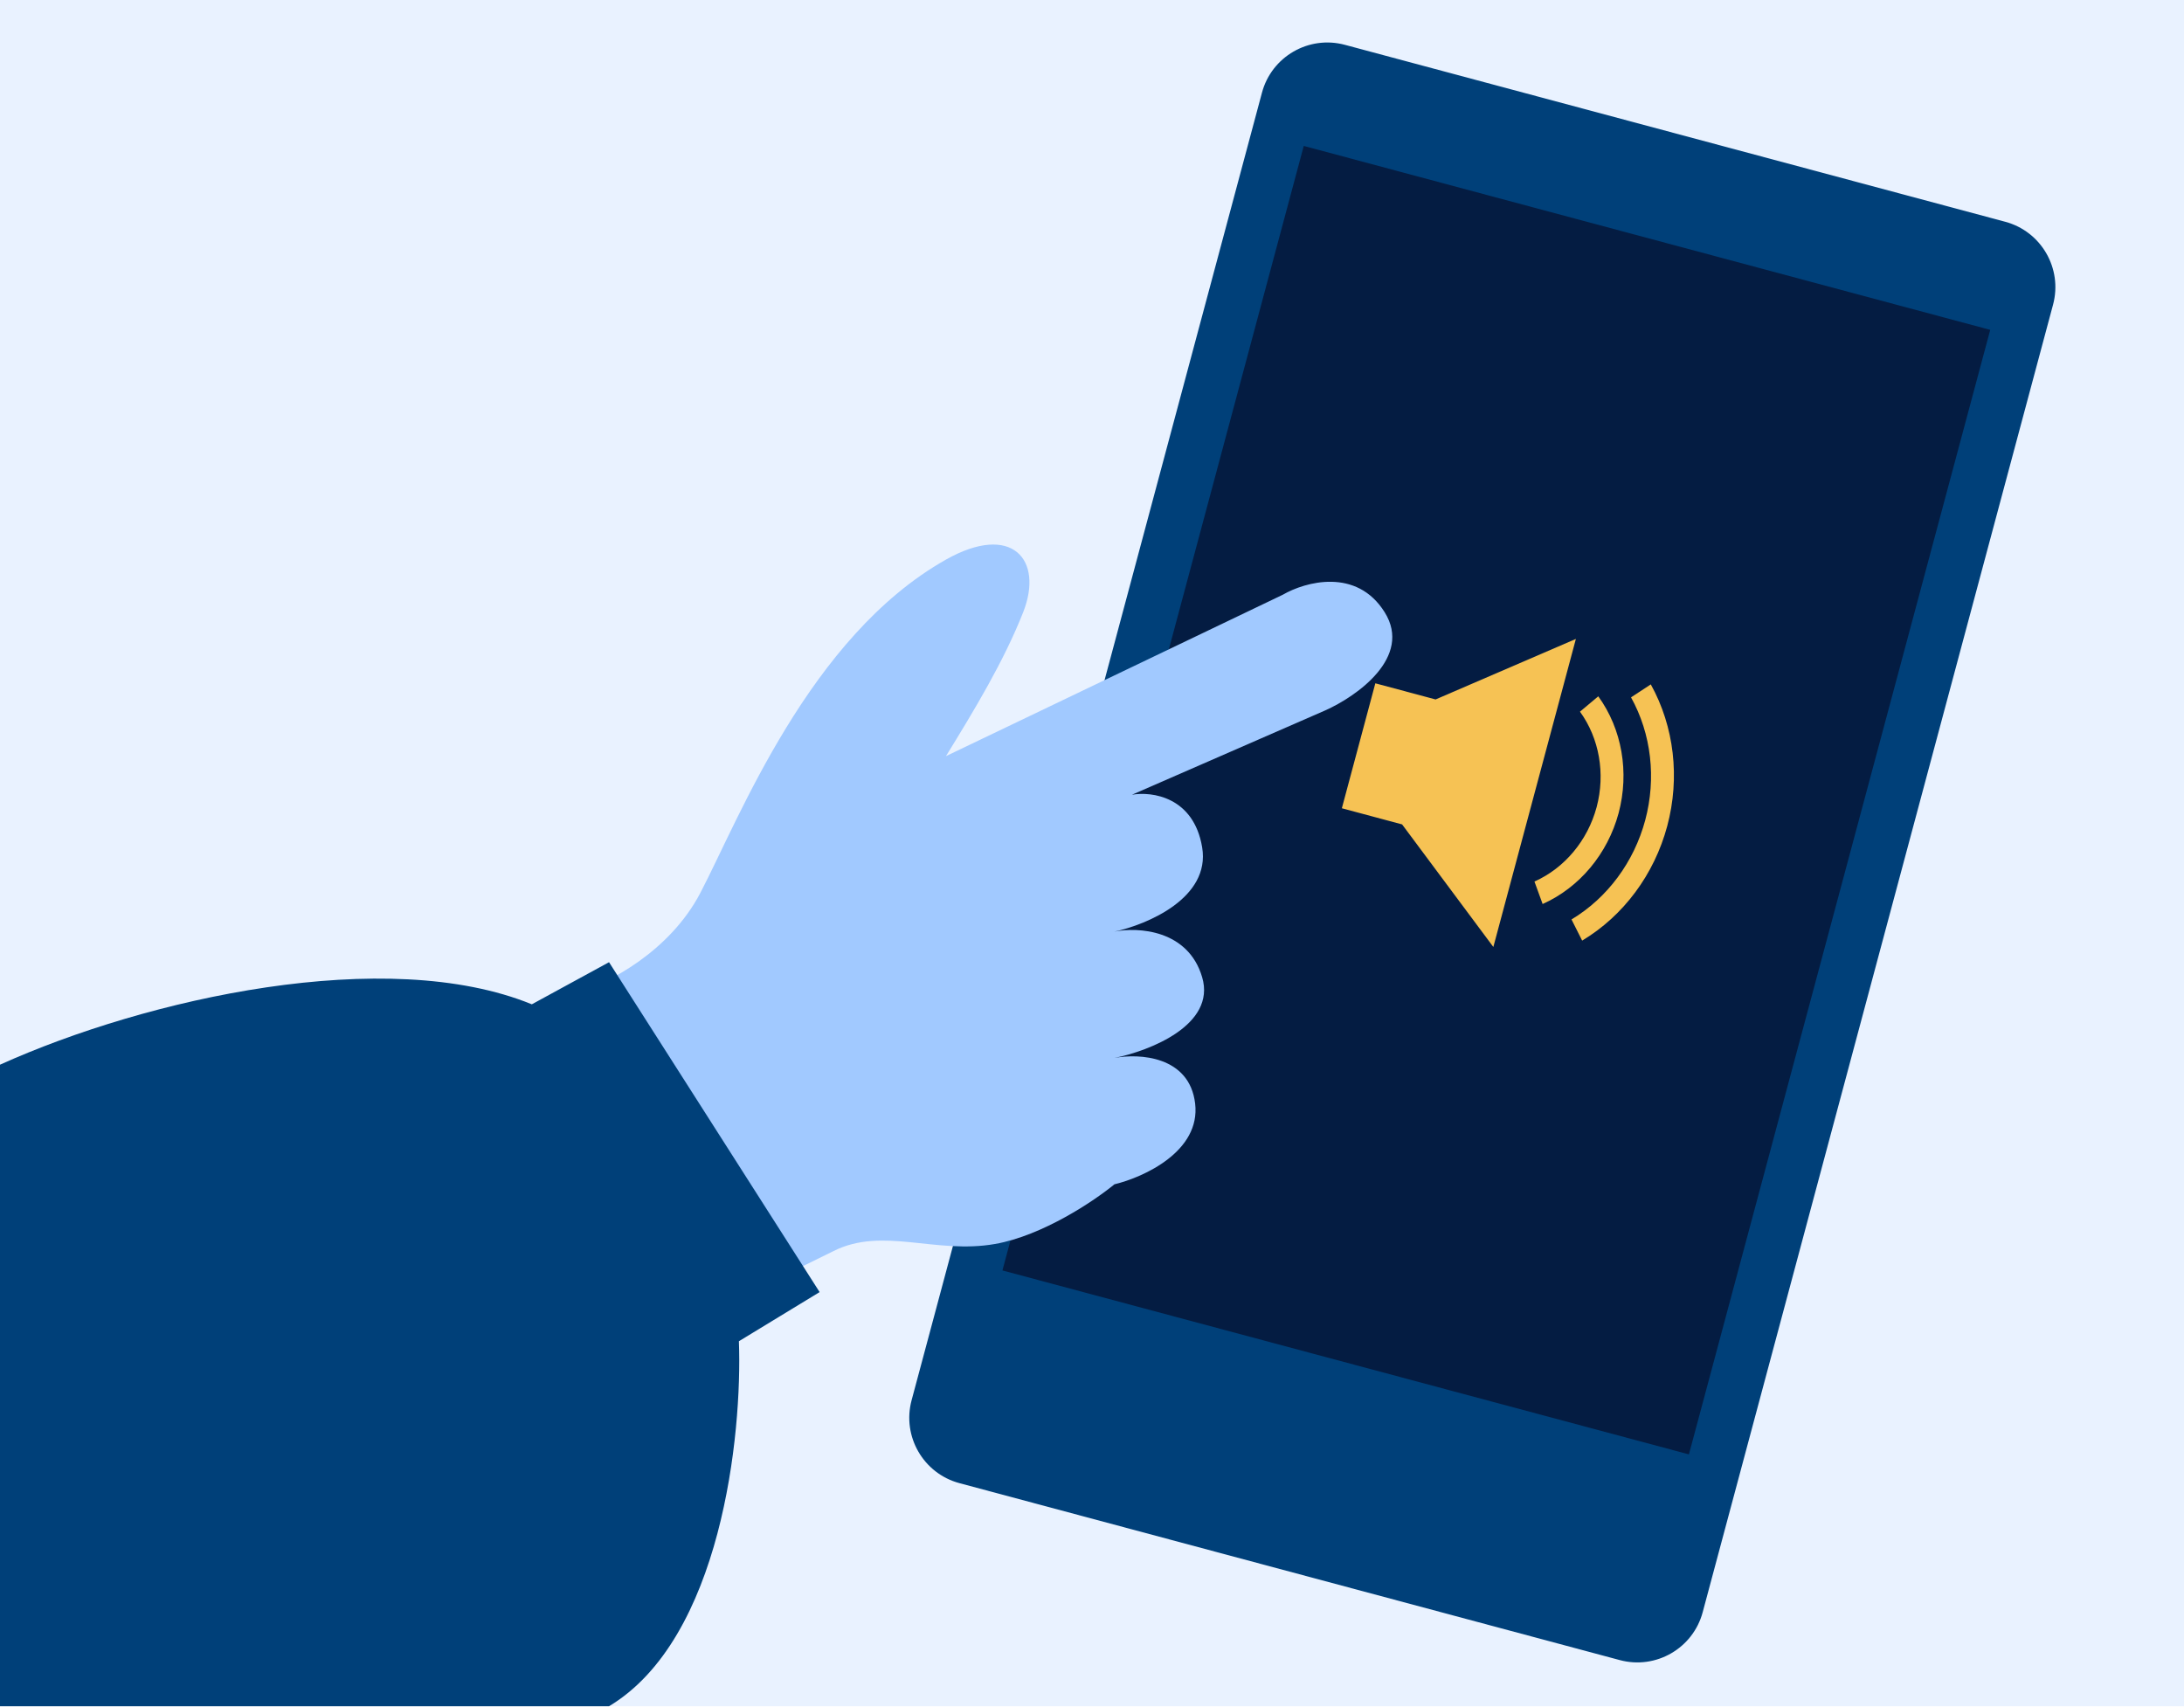
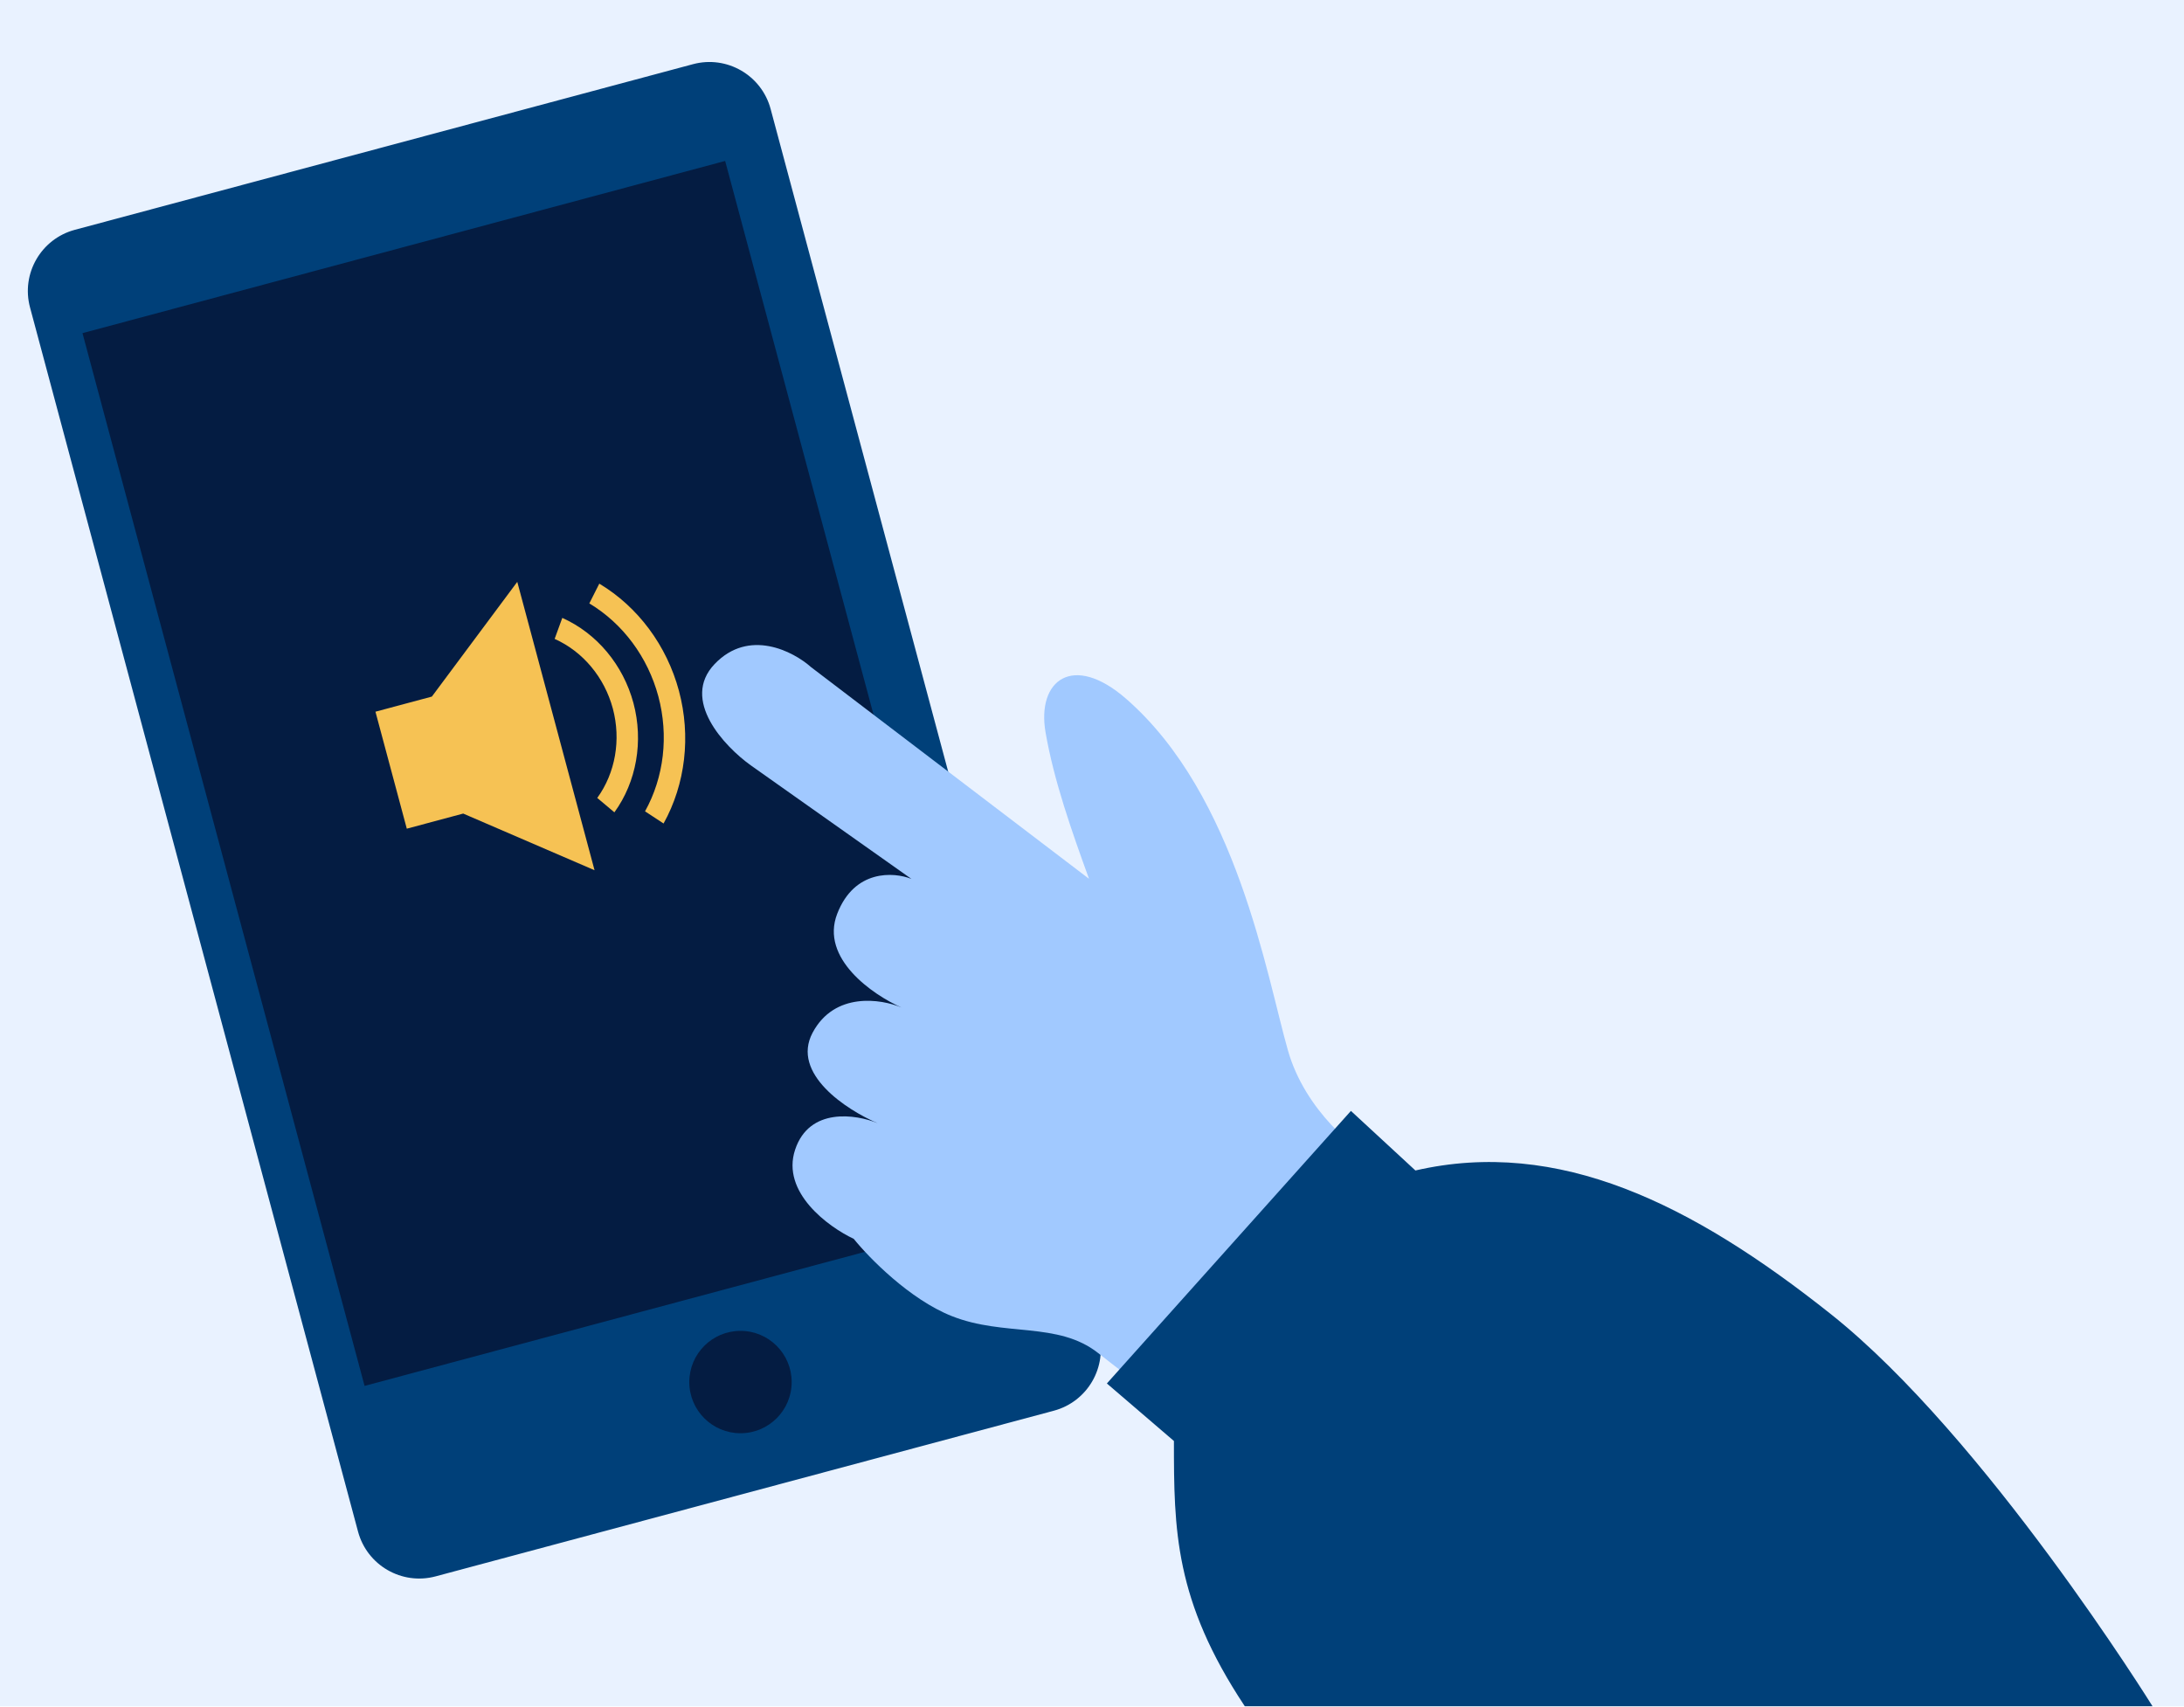
- <svg xmlns="http://www.w3.org/2000/svg" width="320" height="250" viewBox="0 0 320 250" fill="none">
-   <rect width="320" height="250" fill="#E9F2FF" />
-   <path d="M184.903 13.579C186.32 8.289 191.758 5.149 197.049 6.567L293.801 32.492C299.092 33.909 302.232 39.347 300.814 44.638L249.478 236.226C248.06 241.517 242.622 244.657 237.332 243.239L140.579 217.314C135.289 215.897 132.149 210.459 133.567 205.168L184.903 13.579Z" fill="#004079" />
-   <rect x="191.026" y="21.381" width="104.132" height="170.579" transform="rotate(15 191.026 21.3805)" fill="#041C42" />
-   <path d="M230.899 93.617C224.046 96.573 217.195 99.529 210.342 102.484L201.514 100.119L196.609 118.427L205.436 120.793L218.805 138.751L223.371 121.71C223.922 119.656 223.457 121.392 223.922 119.656C224.387 117.92 224.649 116.932 224.977 115.716C225.303 114.498 225.317 114.448 225.782 112.712C226.248 110.976 226.248 110.976 226.589 109.701L230.899 93.617ZM241.875 100.279L238.978 102.177C241.953 107.534 242.702 114.034 241.058 120.177C239.409 126.316 235.511 131.569 230.258 134.719L231.817 137.818C237.878 134.183 242.381 128.126 244.282 121.041C246.178 113.955 245.307 106.458 241.875 100.279ZM234.18 102.026L231.499 104.272C234.34 108.193 235.242 113.371 233.937 118.269C232.616 123.161 229.248 127.191 224.829 129.165L226.025 132.458C231.425 130.046 235.549 125.112 237.161 119.133C238.754 113.149 237.65 106.815 234.18 102.026Z" fill="#F6C254" />
-   <path d="M102.606 130.845C98.081 139.484 89.064 144.043 85.122 145.243L111.348 188.439C112.548 187.925 116.388 186.177 122.147 183.297C129.346 179.697 137.06 183.811 145.802 182.268C152.796 181.034 160.372 175.926 163.286 173.526C167.571 172.498 175.936 168.692 175.113 161.699C174.291 154.705 166.886 154.328 163.286 155.014C168.428 153.985 178.199 150.18 176.142 143.186C174.085 136.193 166.714 135.816 163.286 136.501C168.086 135.473 177.376 131.564 176.142 124.159C174.908 116.754 168.771 115.932 165.857 116.446L194.14 104.104C198.768 102.047 206.996 96.288 202.882 89.706C198.768 83.123 191.226 85.249 187.969 87.134L138.603 110.789C142.717 104.104 147.079 96.905 149.916 89.706C152.956 81.992 148.267 76.54 138.603 81.992C118.547 93.305 108.263 120.046 102.606 130.845Z" fill="#A1C9FF" />
-   <path d="M89.236 140.982L77.923 147.152C56.617 138.447 21.547 146.277 0 156V250H89.236C105.691 240.127 108.777 210.232 108.263 196.519L120.09 189.32L89.236 140.982Z" fill="#004079" />
+ <svg xmlns="http://www.w3.org/2000/svg" width="320px" height="250px" viewBox="0 0 320 250" version="1.1">
+   <g id="Page-1" stroke="none" stroke-width="1" fill="none" fill-rule="evenodd">
+     <g id="onboarding-activar-audio" fill-rule="nonzero">
+       <rect id="Rectangle" fill="#E9F2FF" x="0" y="0" width="320" height="250" />
+       <path d="M112.912,15.968 C111.585,11.015 106.494,8.076 101.541,9.403 L10.964,33.673 C6.011,35 3.071,40.091 4.399,45.044 L52.458,224.405 C53.785,229.358 58.876,232.298 63.829,230.971 L154.407,206.7 C159.36,205.373 162.299,200.282 160.972,195.329 L112.912,15.968 Z" id="Path" fill="#004079" />
+       <rect id="Rectangle" fill="#041C42" transform="translate(79.83334, 113.323) scale(-1, 1) rotate(15) translate(-79.83334, -113.323) " x="31.09" y="33.477" width="97.486" height="159.692" />
+       <path d="M75.791,85.254 C71.619,90.858 67.448,96.461 63.276,102.065 L55.011,104.28 L59.604,121.42 L67.868,119.205 L87.113,127.507 L82.838,111.554 C82.323,109.63 82.758,111.255 82.323,109.63 C81.888,108.005 81.638,107.082 81.335,105.942 C81.028,104.802 81.017,104.755 80.581,103.13 C80.146,101.505 80.146,101.505 79.826,100.311 L75.791,85.254 Z M87.809,85.517 L86.348,88.412 C91.267,91.362 94.918,96.282 96.461,102.032 C97.997,107.781 97.295,113.864 94.511,118.877 L97.226,120.66 C100.438,114.876 101.254,107.857 99.479,101.223 C97.699,94.591 93.484,88.92 87.809,85.517 Z M82.387,90.535 L81.266,93.612 C85.404,95.46 88.559,99.236 89.794,103.818 C91.013,108.402 90.168,113.247 87.51,116.915 L90.021,119.025 C93.27,114.542 94.304,108.611 92.812,103.01 C91.303,97.412 87.442,92.793 82.387,90.535 Z" class="main-path" fill="#F6C254" />
+       <circle id="Oval" fill="#041C42" cx="108.496" cy="202.5" r="7.5" />
+       <path d="M188.716,153.933 C191.223,162.699 198.613,168.579 201.995,170.424 L169.81,205.001 C168.809,204.303 165.625,201.975 160.898,198.249 C154.989,193.591 147.149,195.896 139.439,192.829 C133.27,190.376 127.302,184.265 125.089,181.517 C121.36,179.764 114.424,174.697 116.501,168.451 C118.578,162.205 125.428,163.261 128.593,164.57 C124.081,162.655 115.857,157.322 119.064,151.31 C122.271,145.297 129.09,146.347 132.098,147.624 C127.899,145.774 120.134,140.437 122.666,133.892 C125.198,127.347 130.971,127.756 133.541,128.778 L109.987,112.126 C106.14,109.367 99.699,102.537 104.711,97.291 C109.723,92.044 116.224,95.418 118.849,97.76 L159.561,128.76 C157.061,121.862 154.43,114.446 153.196,107.318 C151.874,99.682 157.198,95.579 165.013,102.399 C181.23,116.552 185.582,142.977 188.716,153.933 Z" id="Path" fill="#A1C9FF" />
+       <path d="M197.937,162.772 L207.387,171.5 C228.355,166.684 247.887,176.356 268.264,192.553 C290.861,210.515 315.386,250 315.386,250 L182.387,250 C172.075,234.467 172.003,224.137 172.003,211.135 L162.179,202.708 L197.937,162.772 Z" id="Path" fill="#004079" />
+     </g>
+   </g>
</svg>
